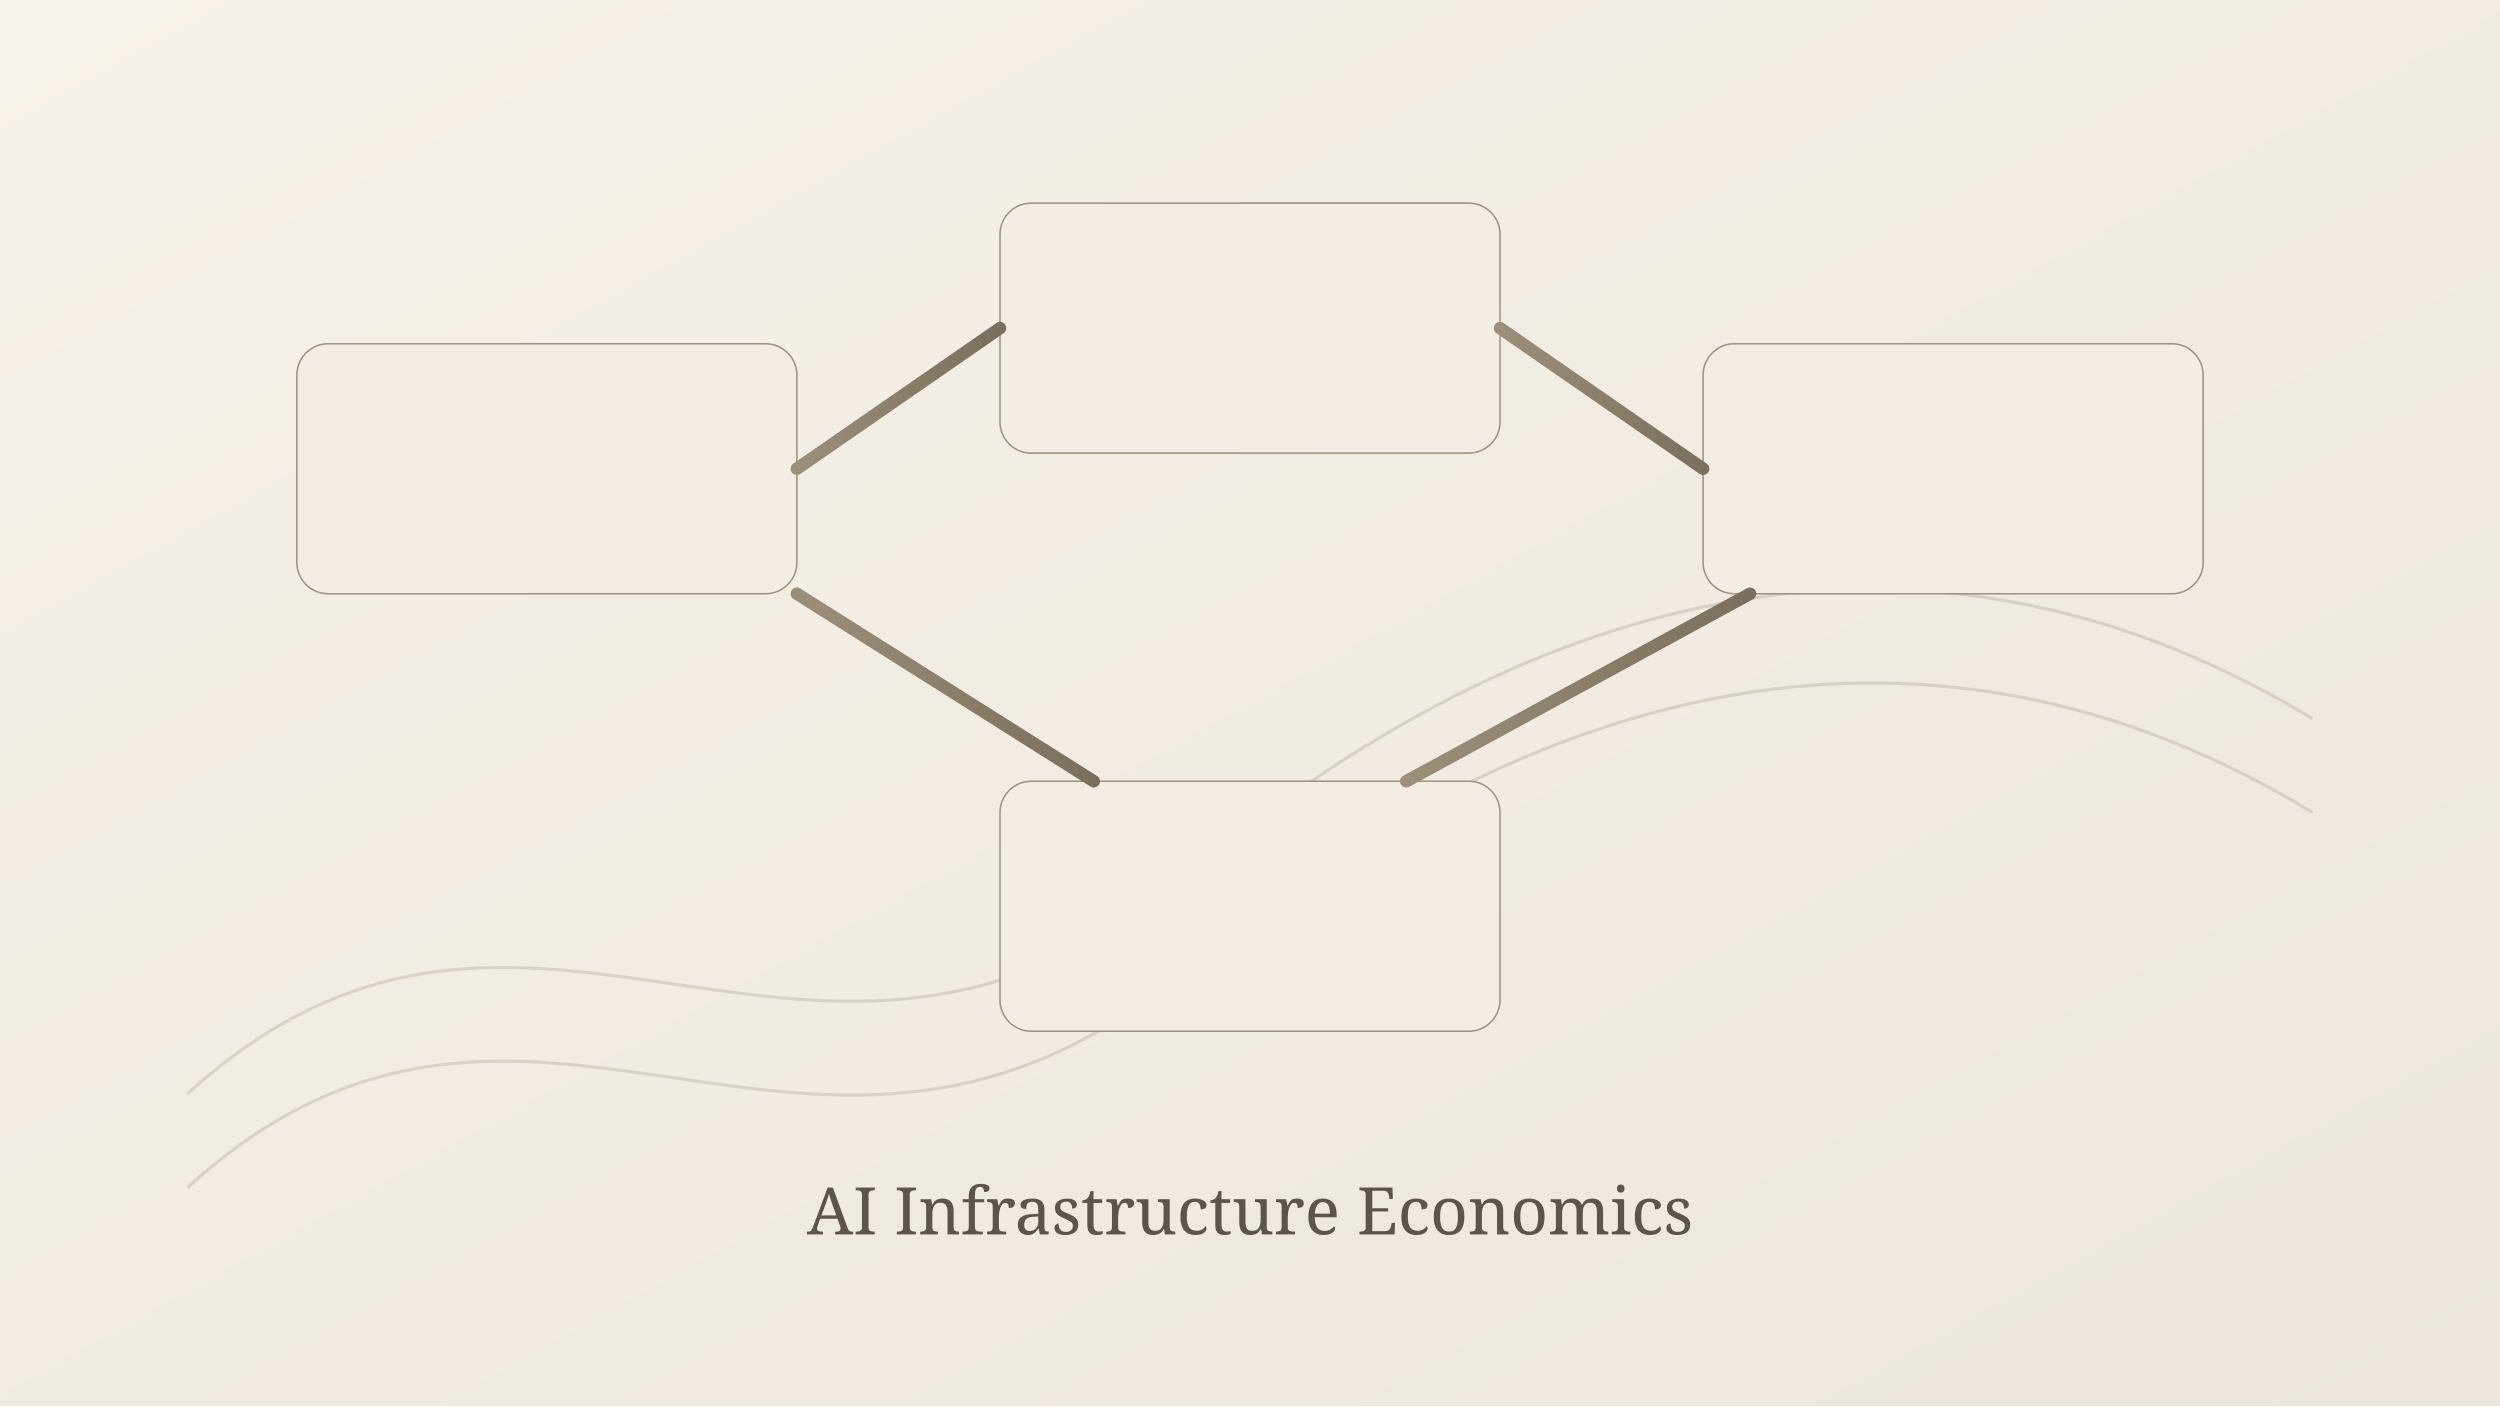
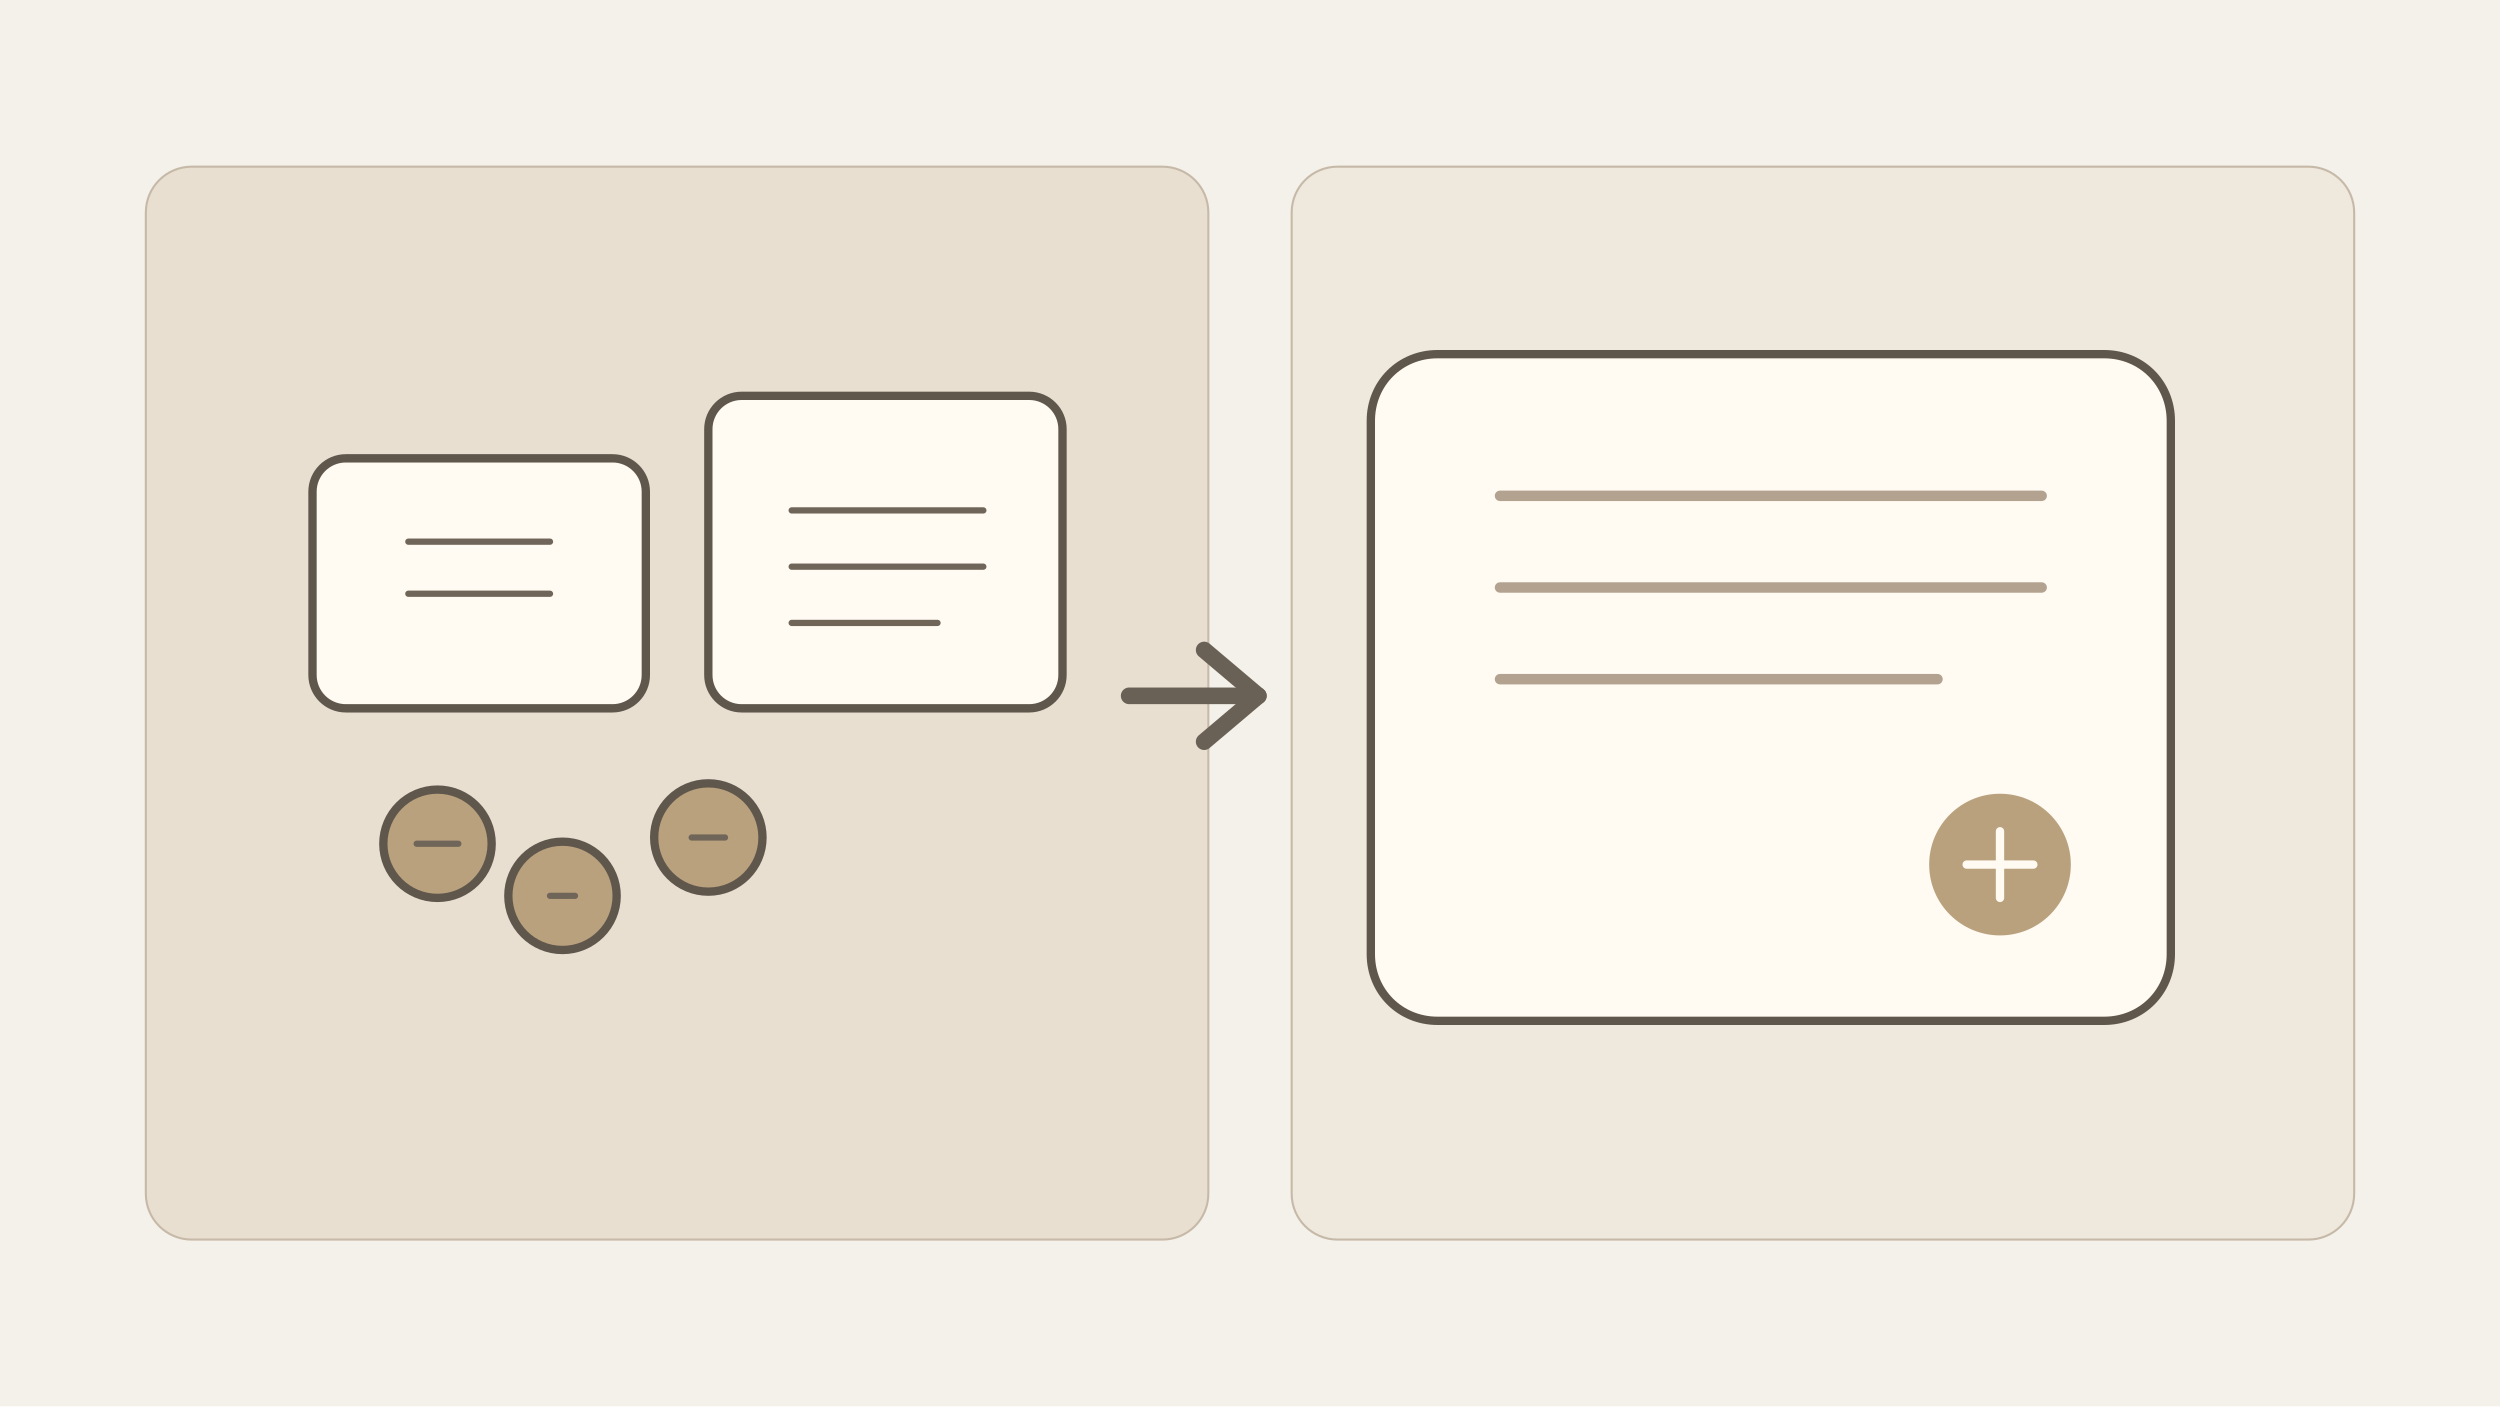
- <svg xmlns="http://www.w3.org/2000/svg" width="1600" height="900" viewBox="0 0 1600 900" role="img" aria-labelledby="title desc">
-   <defs>
-     <linearGradient id="bg" x1="0" y1="0" x2="1" y2="1">
-       <stop offset="0%" stop-color="#f7f2e9" />
-       <stop offset="100%" stop-color="#ece6dc" />
-     </linearGradient>
-     <linearGradient id="accent" x1="0" y1="0" x2="1" y2="0">
-       <stop offset="0%" stop-color="#9b8f7a" />
-       <stop offset="100%" stop-color="#7b6f5d" />
-     </linearGradient>
-   </defs>
-   <rect width="1600" height="900" fill="url(#bg)" />
-   <g opacity="0.3" stroke="#9f9381" stroke-width="2" fill="none">
-     <path d="M120 700 C 340 500, 520 760, 760 560 S 1250 320, 1480 460" />
-     <path d="M120 760 C 340 560, 520 820, 760 620 S 1250 380, 1480 520" />
+ <svg xmlns="http://www.w3.org/2000/svg" width="1200" height="675" viewBox="0 0 1200 675" role="img" aria-labelledby="title desc">
+   <rect width="1200" height="675" fill="#f4f1ea" />
+   <rect x="70" y="80" width="510" height="515" rx="22" fill="#e8dfd1" stroke="#c6b9a8" />
+   <rect x="620" y="80" width="510" height="515" rx="22" fill="#efe8dd" stroke="#c6b9a8" />
+   <g stroke="#5f574c" stroke-width="4" fill="#fffaf2">
+     <rect x="150" y="220" width="160" height="120" rx="16" />
+     <rect x="340" y="190" width="170" height="150" rx="16" />
+     <circle cx="210" cy="405" r="26" fill="#baa17e" />
+     <circle cx="270" cy="430" r="26" fill="#baa17e" />
+     <circle cx="340" cy="402" r="26" fill="#baa17e" />
+   </g>
+   <g stroke="#6f6558" stroke-width="3" fill="none" stroke-linecap="round">
+     <path d="M196 260h68M196 285h68" />
+     <path d="M380 245h92M380 272h92M380 299h70" />
+     <path d="M200 405h20M264 430h12M332 402h16" />
  </g>
  <g>
-     <rect x="190" y="220" width="320" height="160" rx="20" fill="#f3ede3" stroke="#9f9381" />
-     <rect x="640" y="130" width="320" height="160" rx="20" fill="#f3ede3" stroke="#9f9381" />
-     <rect x="1090" y="220" width="320" height="160" rx="20" fill="#f3ede3" stroke="#9f9381" />
-     <rect x="640" y="500" width="320" height="160" rx="20" fill="#f3ede3" stroke="#9f9381" />
+     <path d="M690 170h320c18 0 32 14 32 32v256c0 18-14 32-32 32H690c-18 0-32-14-32-32V202c0-18 14-32 32-32z" fill="#fffaf2" stroke="#5f574c" stroke-width="4" />
+     <path d="M720 238h260M720 282h260M720 326h210" stroke="#b2a28f" stroke-width="5" stroke-linecap="round" />
+     <circle cx="960" cy="415" r="34" fill="#baa17e" />
+     <path d="M944 415h32M960 399v32" stroke="#fffaf2" stroke-width="4" stroke-linecap="round" />
  </g>
-   <g stroke="url(#accent)" stroke-width="8" stroke-linecap="round">
-     <line x1="510" y1="300" x2="640" y2="210" />
-     <line x1="960" y1="210" x2="1090" y2="300" />
-     <line x1="1120" y1="380" x2="900" y2="500" />
-     <line x1="700" y1="500" x2="510" y2="380" />
-   </g>
-   <text x="800" y="790" text-anchor="middle" font-family="Georgia, serif" font-size="42" fill="#5d554a">AI Infrastructure Economics</text>
+   <path d="M542 334h62" stroke="#6a6156" stroke-width="8" stroke-linecap="round" />
+   <path d="M578 312l26 22-26 22" fill="none" stroke="#6a6156" stroke-width="8" stroke-linecap="round" stroke-linejoin="round" />
</svg>
